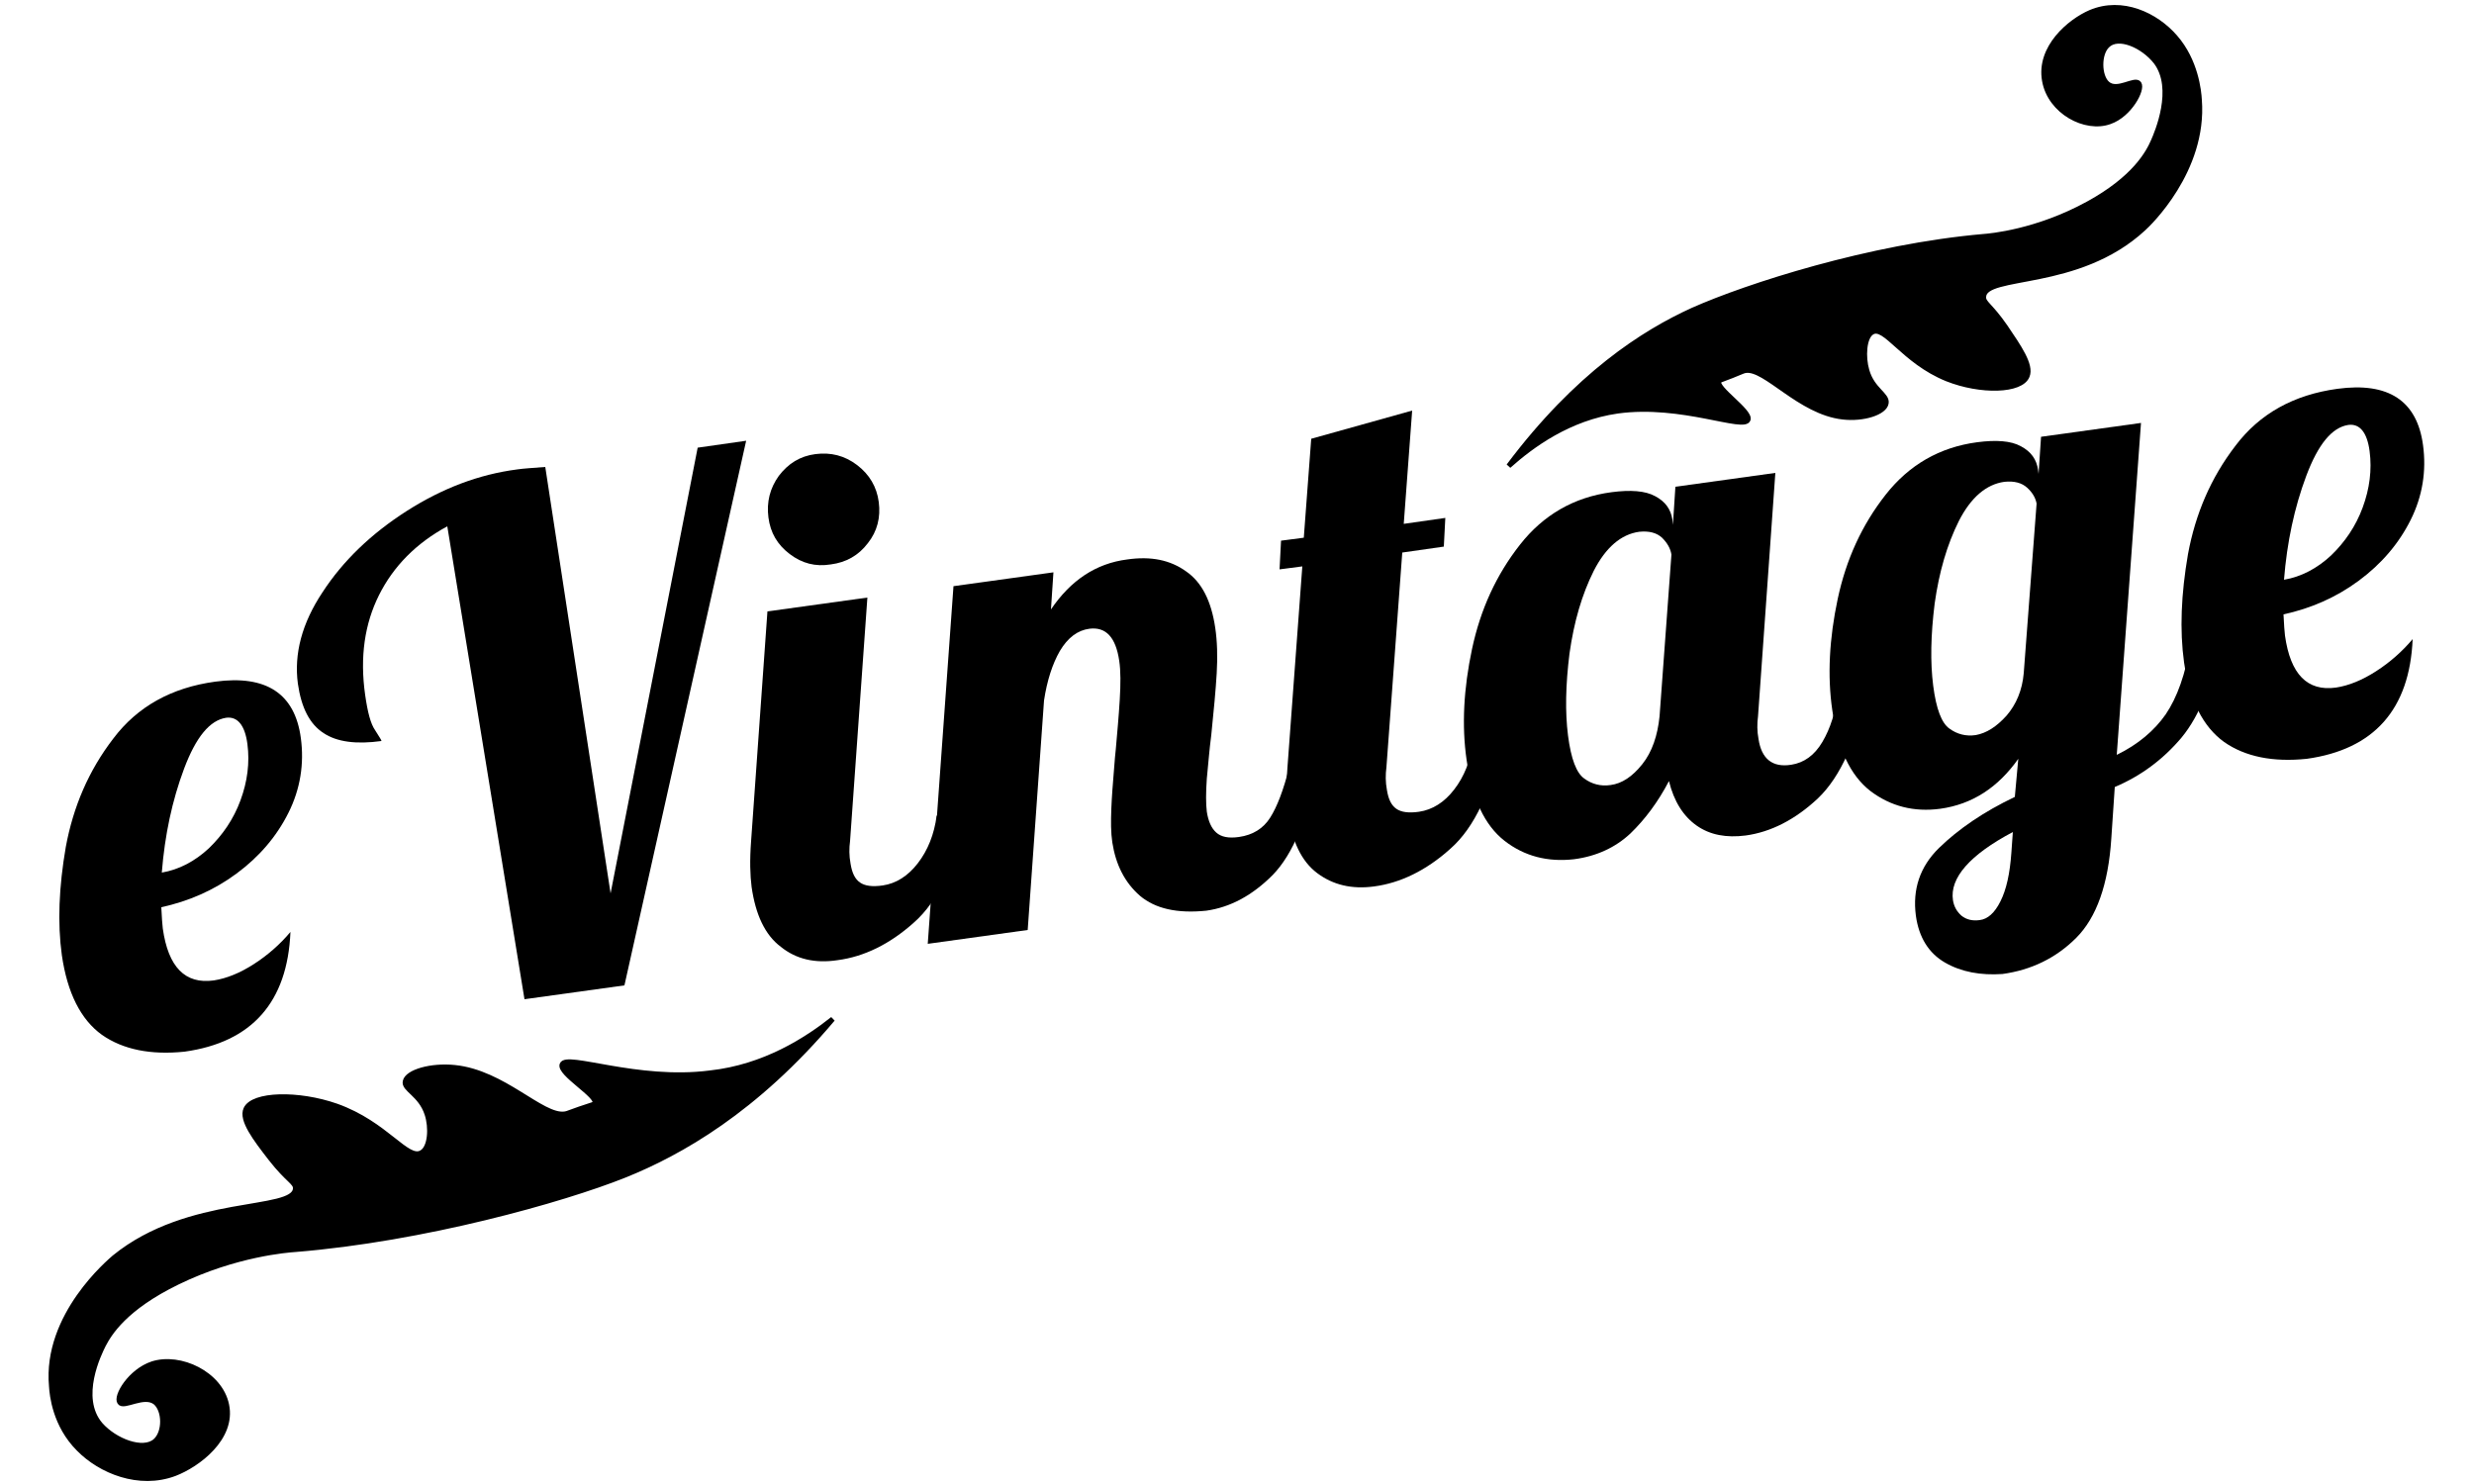
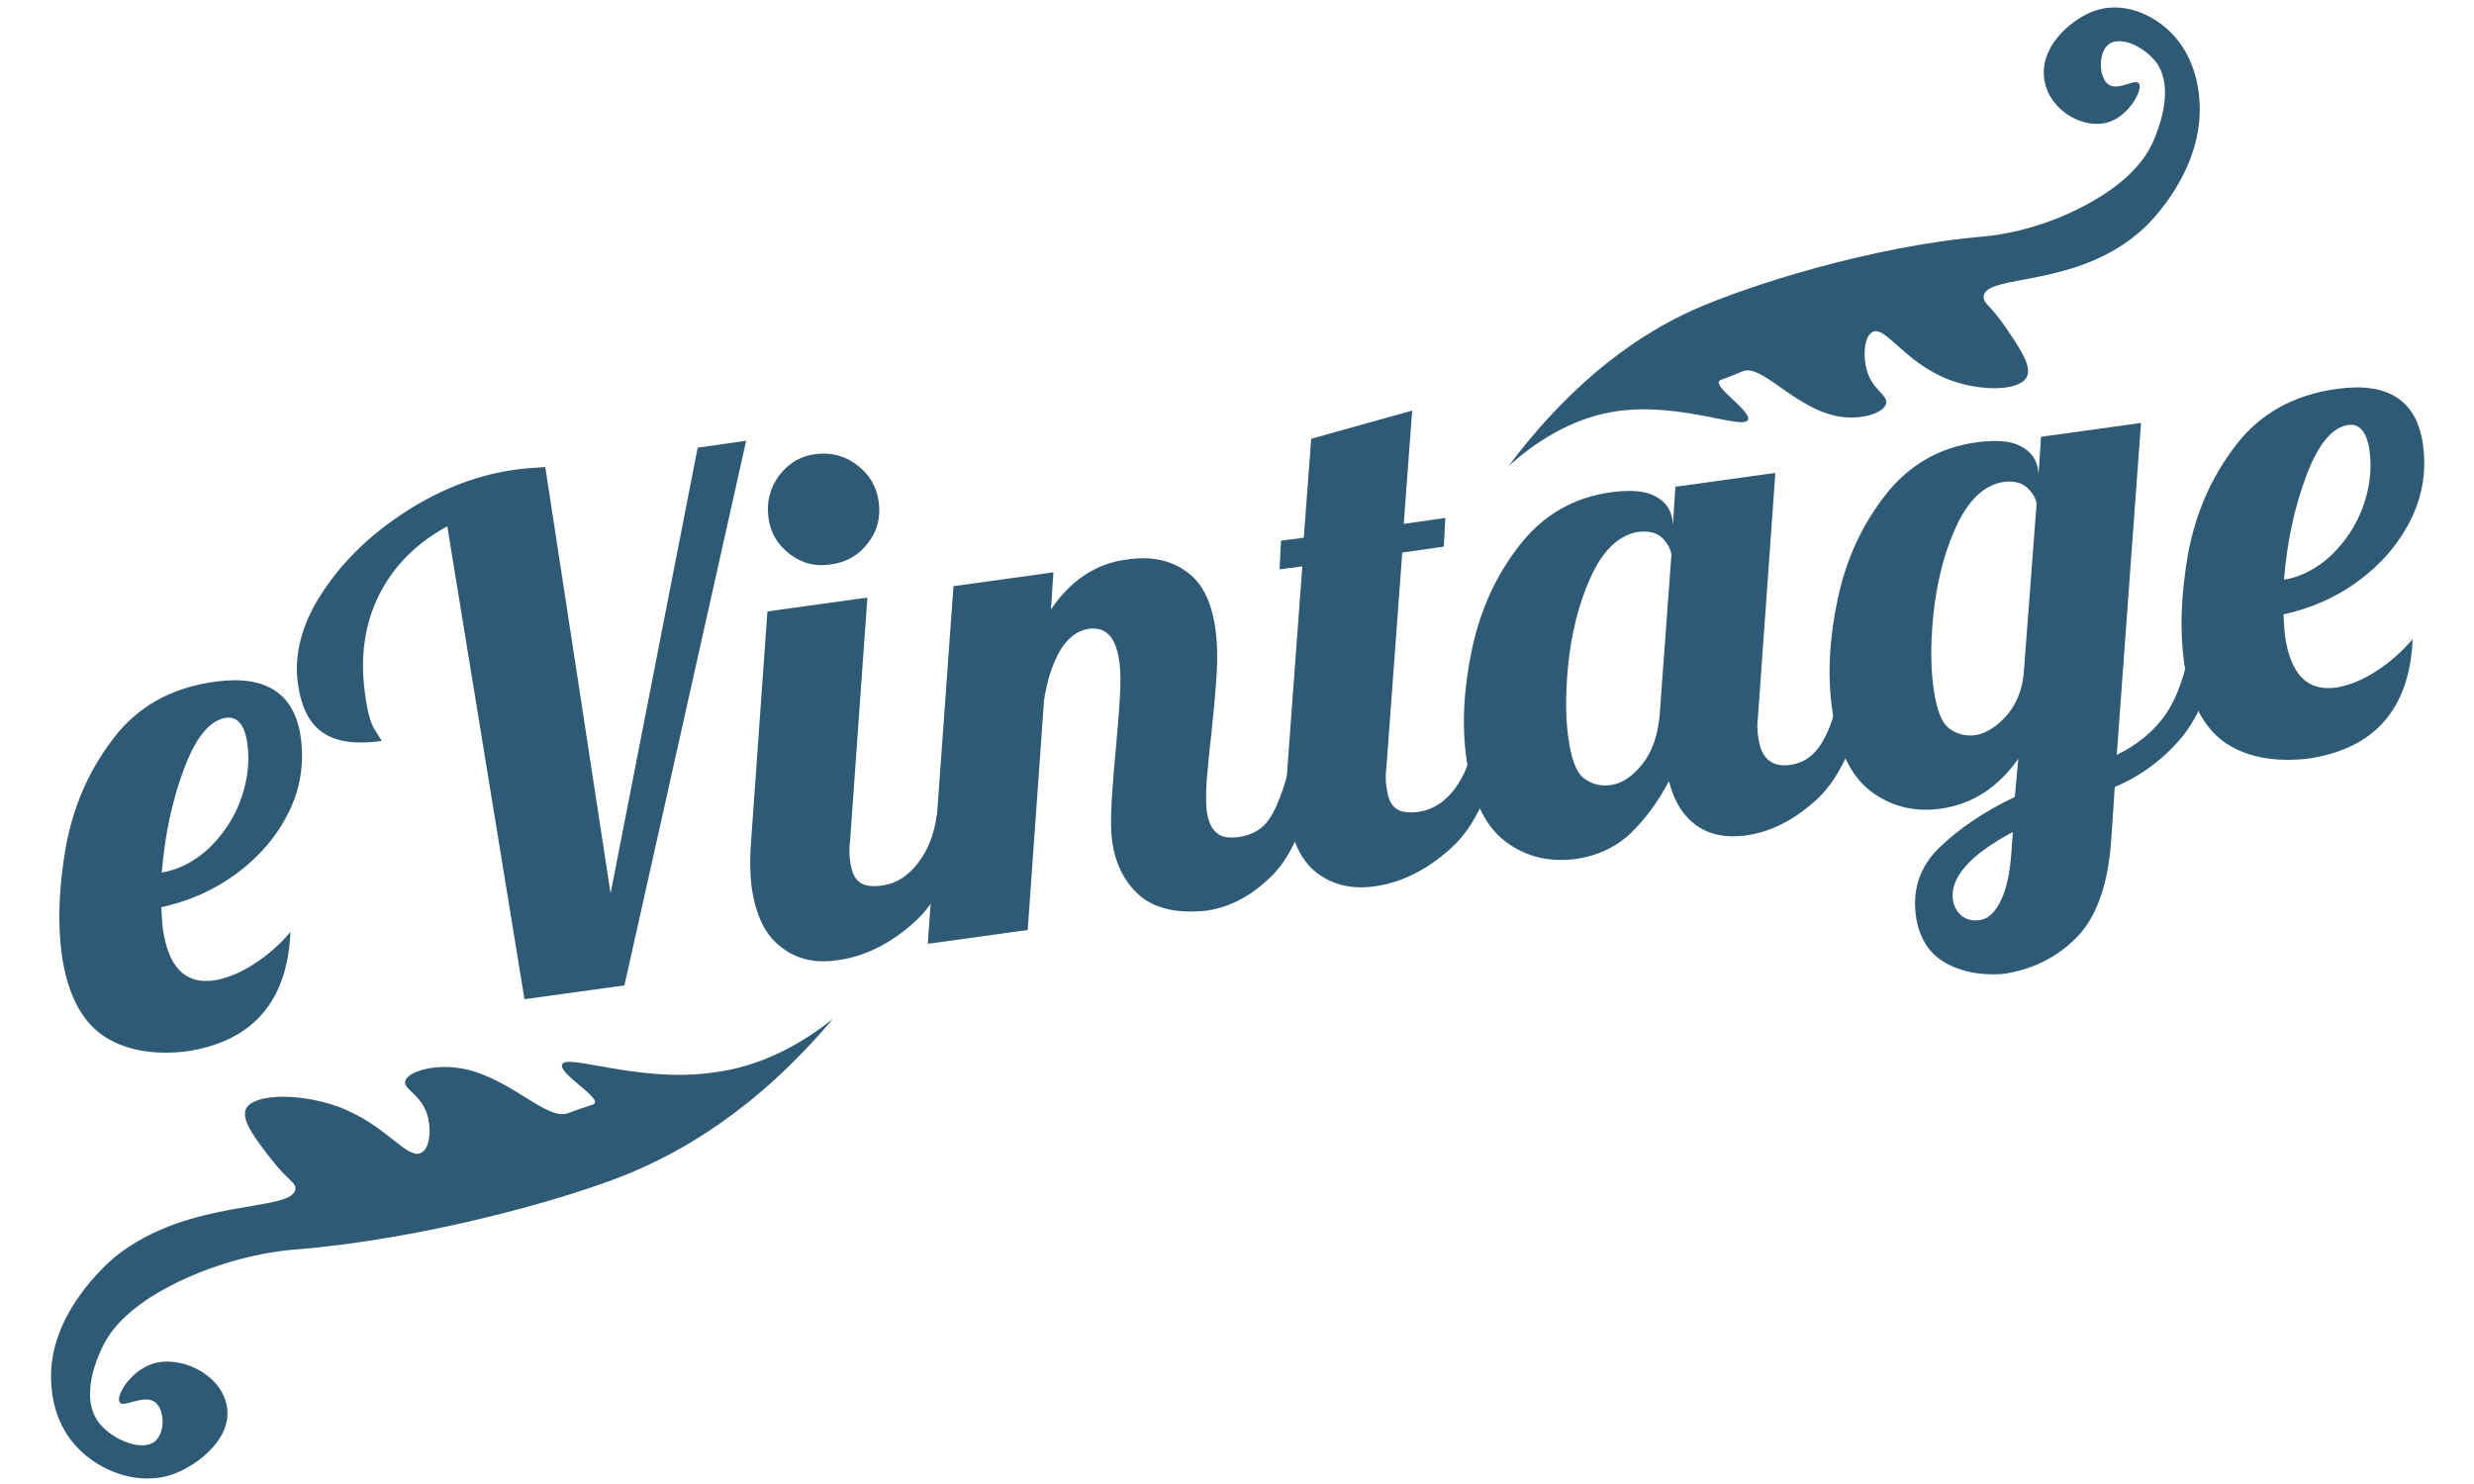
<svg xmlns="http://www.w3.org/2000/svg" version="1.1" id="Layer_1" x="0px" y="0px" viewBox="0 0 500 300" style="enable-background:new 0 0 500 300;" xml:space="preserve">
  <style type="text/css">
- 	.st0{stroke:#000000;stroke-miterlimit:10;}
+ 	.st0{fill:#2F5A75;}
</style>
  <g>
-     <path d="M20.6,209.2c-4.3-3.1-7-8.5-8.1-16.1c-0.9-6.5-0.6-13.8,0.8-21.9c1.5-8.1,4.6-15.4,9.6-21.9c4.9-6.5,11.8-10.3,20.6-11.5   c10.3-1.4,16.1,2.4,17.3,11.4c0.7,5.2-0.1,10.3-2.5,15.1c-2.4,4.8-5.9,8.9-10.5,12.3s-9.7,5.6-15.2,6.8c0.1,2.1,0.2,3.5,0.3,4.3   c1.1,7.8,4.5,11.3,10.3,10.5c2.6-0.4,5.3-1.5,8.1-3.3c2.8-1.8,5.3-4,7.4-6.5c-0.6,14.2-7.8,22.3-21.4,24.2   C30.5,213.3,24.9,212.2,20.6,209.2z M42.2,171.5c2.8-2.7,5-5.9,6.4-9.7c1.4-3.8,1.9-7.6,1.4-11.4c-0.5-3.8-2-5.6-4.3-5.3   c-3.3,0.5-6.1,3.9-8.5,10.3c-2.4,6.4-3.9,13.4-4.5,21C36.2,175.8,39.4,174.1,42.2,171.5z" />
-     <path d="M90.4,106.4c-6.3,3.4-10.9,8.1-13.8,13.9c-2.9,5.8-3.9,12.5-2.8,20.2c0.5,3.5,1.1,5.8,2,7.1c0.8,1.3,1.3,2,1.3,2.2   c-5.1,0.7-9,0.2-11.7-1.6c-2.8-1.8-4.5-5.1-5.2-10c-0.8-6,0.8-12.2,5-18.5c4.1-6.3,9.8-11.8,17-16.4c7.2-4.6,14.6-7.4,22.3-8.4   c1.3-0.2,3.2-0.3,5.7-0.5l13.2,86.2L141,90.5l9.8-1.4l-24.6,110.1L106,202L90.4,106.4z" />
-     <path d="M157.8,191.4c-3.2-2.4-5.1-6.5-5.9-12.1c-0.3-2.3-0.4-5.4-0.1-9.3l3.3-46.4l20.2-2.8l-3.5,49.2c-0.2,1.5-0.2,3,0.1,4.6   c0.3,1.9,0.9,3.1,1.9,3.8c1,0.7,2.5,0.9,4.6,0.6c2.7-0.4,5.1-1.9,7.1-4.5s3.3-5.8,3.8-9.6l5.9-0.8c-2.1,10.6-5.6,18.1-10.5,22.4   c-4.9,4.4-10.1,6.9-15.4,7.6C164.7,194.8,160.9,193.9,157.8,191.4z M159.6,112c-2.5-1.9-3.9-4.3-4.3-7.4c-0.4-3.1,0.3-5.9,2.1-8.4   c1.9-2.5,4.3-4,7.4-4.4c3.1-0.4,5.9,0.3,8.4,2.2s4,4.4,4.4,7.5s-0.3,5.9-2.2,8.3c-1.9,2.5-4.4,3.9-7.5,4.3   C164.8,114.6,162.1,113.9,159.6,112z" />
-     <path d="M230.4,181.1c-3.1-2.7-4.9-6.3-5.6-10.8c-0.3-2-0.3-4.2-0.2-6.8c0.1-2.5,0.3-5,0.5-7.4s0.3-4,0.4-4.6   c0.3-3.4,0.6-6.7,0.8-10s0.2-5.9-0.1-7.9c-0.7-4.8-2.7-6.9-6-6.5c-2.4,0.3-4.4,1.8-6,4.5c-1.5,2.6-2.6,6-3.2,10l-3.3,46.4   l-20.2,2.8l5.2-72.3l20.2-2.8l-0.5,7.5c4-5.9,9.1-9.3,15.4-10.1c4.8-0.7,8.7,0.1,11.9,2.4c3.2,2.2,5.1,6,5.9,11.4   c0.4,2.7,0.5,5.8,0.3,9.2s-0.6,7.6-1.1,12.5c-0.4,3-0.6,5.9-0.9,8.8c-0.2,2.8-0.2,5.1,0,6.7c0.3,1.9,0.9,3.3,1.9,4.2   c1,0.9,2.5,1.2,4.6,0.9c2.8-0.4,4.9-1.7,6.3-3.9c1.4-2.2,2.7-5.6,3.8-10l5.9-0.8c-2,10.8-5.1,18.2-9.2,22.4   c-4.1,4.1-8.5,6.5-13.4,7.2C237.9,184.7,233.5,183.7,230.4,181.1z" />
-     <path d="M266.2,176.5c-3.2-2.4-5.1-6.5-5.9-12.1c-0.3-2.3-0.4-5.4-0.1-9.3l3-40.6l-4.6,0.6l0.3-5.8l4.6-0.6l1.5-20l20.4-5.7   l-1.7,22.9l8.4-1.2l-0.3,5.8l-8.4,1.2l-3.2,43.4c-0.2,1.5-0.2,3,0.1,4.6c0.3,1.9,0.9,3.1,1.9,3.8c1,0.7,2.5,0.9,4.6,0.6   c2.7-0.4,5.1-1.9,7.1-4.5s3.3-5.8,3.8-9.6l5.9-0.8c-2.1,10.6-5.6,18.1-10.5,22.4c-4.9,4.4-10.1,6.9-15.4,7.6   C273.2,179.8,269.4,178.9,266.2,176.5z" />
-     <path d="M304.1,170c-4.1-3.2-6.6-8.6-7.7-16.4c-1-6.9-0.6-14.4,1.1-22.4s4.9-15,9.7-21.1c4.7-6,10.9-9.6,18.5-10.6   c3.8-0.5,6.8-0.3,8.8,0.8c2.1,1.1,3.2,2.7,3.5,4.8l0.1,1l0.5-7.7l20.2-2.8l-3.5,49.2c-0.2,1.5-0.2,3,0.1,4.6c0.6,4,2.8,5.8,6.6,5.2   c2.6-0.4,4.7-1.9,6.3-4.6c1.6-2.7,2.7-6.1,3.2-10.2l5.9-0.8c-2.1,10.6-5.4,18-10,22.4c-4.6,4.3-9.5,6.8-14.6,7.5   c-3.9,0.5-7.2-0.1-9.9-2c-2.7-1.9-4.6-4.9-5.6-9c-2.2,4.2-4.8,7.7-7.8,10.6c-3,2.8-6.8,4.6-11.4,5.2   C312.8,174.3,308.1,173.1,304.1,170z M331.9,154.5c2-2.5,3.1-5.8,3.5-9.7l2.4-32.7c-0.2-1.2-0.8-2.3-1.9-3.4   c-1.1-1-2.6-1.4-4.6-1.2c-3.7,0.5-6.8,3.2-9.2,7.9c-2.4,4.8-4,10.3-4.9,16.7c-0.8,6.4-0.9,11.9-0.3,16.6s1.7,7.6,3.3,8.7   c1.5,1.1,3.3,1.6,5.3,1.3C327.8,158.4,329.9,157,331.9,154.5z" />
-     <path d="M393.1,194.6c-3.3-1.9-5.3-5.1-5.9-9.5c-0.7-5.3,0.8-9.9,4.7-13.7c3.9-3.8,9-7.3,15.3-10.3l0.7-7.7   c-4.1,5.8-9.3,9.2-15.8,10.1c-5.3,0.7-10-0.5-14.1-3.6c-4.1-3.2-6.6-8.6-7.7-16.4c-1-6.9-0.6-14.4,1.1-22.4s4.9-15,9.7-21.1   c4.7-6,10.9-9.6,18.5-10.6c3.8-0.5,6.8-0.3,8.8,0.8c2.1,1.1,3.2,2.7,3.5,4.8l0.1,0.8l0.5-7.5l20.2-2.8l-4.9,67.1   c4.3-2.1,7.6-4.9,9.9-8.2c2.3-3.4,4-8.1,5-14.3l5.9-0.8c-1.4,8.7-4,15.3-7.7,19.8c-3.8,4.5-8.3,7.8-13.5,10l-0.7,10.4   c-0.6,9.3-3,16-7.1,20.1s-9.1,6.5-14.9,7.3C400.3,197.2,396.4,196.5,393.1,194.6z M405.5,144.7c2-2.3,3.2-5.2,3.5-8.6l2.6-34.3   c-0.2-1.1-0.8-2.2-1.9-3.2s-2.6-1.4-4.6-1.2c-3.7,0.5-6.8,3.2-9.2,7.9c-2.4,4.8-4,10.3-4.9,16.7c-0.8,6.4-0.9,11.9-0.3,16.6   c0.6,4.7,1.7,7.6,3.3,8.7c1.5,1.1,3.3,1.6,5.3,1.3C401.5,148.2,403.5,146.9,405.5,144.7z M404.3,182.2c1.2-2.4,1.9-5.6,2.2-9.8   l0.3-4.2c-8.7,4.6-12.8,9.3-12.1,13.8c0.2,1.2,0.7,2.2,1.7,3.1c1,0.8,2.2,1.1,3.7,0.9C401.7,185.8,403.1,184.6,404.3,182.2z" />
-     <path d="M449.5,150c-4.3-3.1-7-8.5-8.1-16.1c-0.9-6.5-0.6-13.8,0.8-21.9c1.5-8.1,4.6-15.4,9.6-21.9c4.9-6.5,11.8-10.3,20.6-11.5   c10.3-1.4,16.1,2.4,17.3,11.4c0.7,5.2-0.1,10.3-2.5,15.1s-5.9,8.9-10.5,12.3c-4.6,3.4-9.7,5.6-15.2,6.8c0.1,2.1,0.2,3.5,0.3,4.3   c1.1,7.8,4.5,11.3,10.3,10.5c2.6-0.4,5.3-1.5,8.1-3.3c2.8-1.8,5.3-4,7.4-6.5c-0.6,14.2-7.8,22.3-21.4,24.2   C459.4,154.1,453.8,153,449.5,150z M471.1,112.3c2.8-2.7,5-5.9,6.4-9.7s1.9-7.6,1.4-11.4c-0.5-3.8-2-5.6-4.3-5.3   c-3.3,0.5-6.1,3.9-8.5,10.3c-2.4,6.4-3.9,13.4-4.5,21C465.1,116.6,468.3,114.9,471.1,112.3z" />
+     <path class="st0" d="M20.6,209.2c-4.3-3.1-7-8.5-8.1-16.1c-0.9-6.5-0.6-13.8,0.8-21.9c1.5-8.1,4.6-15.4,9.6-21.9   c4.9-6.5,11.8-10.3,20.6-11.5c10.3-1.4,16.1,2.4,17.3,11.4c0.7,5.2-0.1,10.3-2.5,15.1s-5.9,8.9-10.5,12.3s-9.7,5.6-15.2,6.8   c0.1,2.1,0.2,3.5,0.3,4.3c1.1,7.8,4.5,11.3,10.3,10.5c2.6-0.4,5.3-1.5,8.1-3.3s5.3-4,7.4-6.5c-0.6,14.2-7.8,22.3-21.4,24.2   C30.5,213.3,24.9,212.2,20.6,209.2z M42.2,171.5c2.8-2.7,5-5.9,6.4-9.7s1.9-7.6,1.4-11.4c-0.5-3.8-2-5.6-4.3-5.3   c-3.3,0.5-6.1,3.9-8.5,10.3c-2.4,6.4-3.9,13.4-4.5,21C36.2,175.8,39.4,174.1,42.2,171.5z" />
+     <path class="st0" d="M90.4,106.4c-6.3,3.4-10.9,8.1-13.8,13.9s-3.9,12.5-2.8,20.2c0.5,3.5,1.1,5.8,2,7.1c0.8,1.3,1.3,2,1.3,2.2   c-5.1,0.7-9,0.2-11.7-1.6c-2.8-1.8-4.5-5.1-5.2-10c-0.8-6,0.8-12.2,5-18.5c4.1-6.3,9.8-11.8,17-16.4s14.6-7.4,22.3-8.4   c1.3-0.2,3.2-0.3,5.7-0.5l13.2,86.2L141,90.5l9.8-1.4l-24.6,110.1L106,202L90.4,106.4z" />
+     <path class="st0" d="M157.8,191.4c-3.2-2.4-5.1-6.5-5.9-12.1c-0.3-2.3-0.4-5.4-0.1-9.3l3.3-46.4l20.2-2.8l-3.5,49.2   c-0.2,1.5-0.2,3,0.1,4.6c0.3,1.9,0.9,3.1,1.9,3.8s2.5,0.9,4.6,0.6c2.7-0.4,5.1-1.9,7.1-4.5s3.3-5.8,3.8-9.6l5.9-0.8   c-2.1,10.6-5.6,18.1-10.5,22.4c-4.9,4.4-10.1,6.9-15.4,7.6C164.7,194.8,160.9,193.9,157.8,191.4z M159.6,112   c-2.5-1.9-3.9-4.3-4.3-7.4c-0.4-3.1,0.3-5.9,2.1-8.4c1.9-2.5,4.3-4,7.4-4.4c3.1-0.4,5.9,0.3,8.4,2.2s4,4.4,4.4,7.5   s-0.3,5.9-2.2,8.3c-1.9,2.5-4.4,3.9-7.5,4.3C164.8,114.6,162.1,113.9,159.6,112z" />
+     <path class="st0" d="M230.4,181.1c-3.1-2.7-4.9-6.3-5.6-10.8c-0.3-2-0.3-4.2-0.2-6.8c0.1-2.5,0.3-5,0.5-7.4s0.3-4,0.4-4.6   c0.3-3.4,0.6-6.7,0.8-10s0.2-5.9-0.1-7.9c-0.7-4.8-2.7-6.9-6-6.5c-2.4,0.3-4.4,1.8-6,4.5c-1.5,2.6-2.6,6-3.2,10l-3.3,46.4   l-20.2,2.8l5.2-72.3l20.2-2.8l-0.5,7.5c4-5.9,9.1-9.3,15.4-10.1c4.8-0.7,8.7,0.1,11.9,2.4c3.2,2.2,5.1,6,5.9,11.4   c0.4,2.7,0.5,5.8,0.3,9.2s-0.6,7.6-1.1,12.5c-0.4,3-0.6,5.9-0.9,8.8c-0.2,2.8-0.2,5.1,0,6.7c0.3,1.9,0.9,3.3,1.9,4.2   s2.5,1.2,4.6,0.9c2.8-0.4,4.9-1.7,6.3-3.9s2.7-5.6,3.8-10l5.9-0.8c-2,10.8-5.1,18.2-9.2,22.4c-4.1,4.1-8.5,6.5-13.4,7.2   C237.9,184.7,233.5,183.7,230.4,181.1z" />
+     <path class="st0" d="M266.2,176.5c-3.2-2.4-5.1-6.5-5.9-12.1c-0.3-2.3-0.4-5.4-0.1-9.3l3-40.6l-4.6,0.6l0.3-5.8l4.6-0.6l1.5-20   l20.4-5.7l-1.7,22.9l8.4-1.2l-0.3,5.8l-8.4,1.2l-3.2,43.4c-0.2,1.5-0.2,3,0.1,4.6c0.3,1.9,0.9,3.1,1.9,3.8s2.5,0.9,4.6,0.6   c2.7-0.4,5.1-1.9,7.1-4.5s3.3-5.8,3.8-9.6l5.9-0.8c-2.1,10.6-5.6,18.1-10.5,22.4c-4.9,4.4-10.1,6.9-15.4,7.6   C273.2,179.8,269.4,178.9,266.2,176.5z" />
+     <path class="st0" d="M304.1,170c-4.1-3.2-6.6-8.6-7.7-16.4c-1-6.9-0.6-14.4,1.1-22.4s4.9-15,9.7-21.1c4.7-6,10.9-9.6,18.5-10.6   c3.8-0.5,6.8-0.3,8.8,0.8c2.1,1.1,3.2,2.7,3.5,4.8l0.1,1l0.5-7.7l20.2-2.8l-3.5,49.2c-0.2,1.5-0.2,3,0.1,4.6c0.6,4,2.8,5.8,6.6,5.2   c2.6-0.4,4.7-1.9,6.3-4.6c1.6-2.7,2.7-6.1,3.2-10.2l5.9-0.8c-2.1,10.6-5.4,18-10,22.4c-4.6,4.3-9.5,6.8-14.6,7.5   c-3.9,0.5-7.2-0.1-9.9-2c-2.7-1.9-4.6-4.9-5.6-9c-2.2,4.2-4.8,7.7-7.8,10.6c-3,2.8-6.8,4.6-11.4,5.2   C312.8,174.3,308.1,173.1,304.1,170z M331.9,154.5c2-2.5,3.1-5.8,3.5-9.7l2.4-32.7c-0.2-1.2-0.8-2.3-1.9-3.4   c-1.1-1-2.6-1.4-4.6-1.2c-3.7,0.5-6.8,3.2-9.2,7.9c-2.4,4.8-4,10.3-4.9,16.7c-0.8,6.4-0.9,11.9-0.3,16.6s1.7,7.6,3.3,8.7   c1.5,1.1,3.3,1.6,5.3,1.3C327.8,158.4,329.9,157,331.9,154.5z" />
+     <path class="st0" d="M393.1,194.6c-3.3-1.9-5.3-5.1-5.9-9.5c-0.7-5.3,0.8-9.9,4.7-13.7c3.9-3.8,9-7.3,15.3-10.3l0.7-7.7   c-4.1,5.8-9.3,9.2-15.8,10.1c-5.3,0.7-10-0.5-14.1-3.6c-4.1-3.2-6.6-8.6-7.7-16.4c-1-6.9-0.6-14.4,1.1-22.4s4.9-15,9.7-21.1   c4.7-6,10.9-9.6,18.5-10.6c3.8-0.5,6.8-0.3,8.8,0.8c2.1,1.1,3.2,2.7,3.5,4.8l0.1,0.8l0.5-7.5l20.2-2.8l-4.9,67.1   c4.3-2.1,7.6-4.9,9.9-8.2c2.3-3.4,4-8.1,5-14.3l5.9-0.8c-1.4,8.7-4,15.3-7.7,19.8c-3.8,4.5-8.3,7.8-13.5,10l-0.7,10.4   c-0.6,9.3-3,16-7.1,20.1s-9.1,6.5-14.9,7.3C400.3,197.2,396.4,196.5,393.1,194.6z M405.5,144.7c2-2.3,3.2-5.2,3.5-8.6l2.6-34.3   c-0.2-1.1-0.8-2.2-1.9-3.2s-2.6-1.4-4.6-1.2c-3.7,0.5-6.8,3.2-9.2,7.9c-2.4,4.8-4,10.3-4.9,16.7c-0.8,6.4-0.9,11.9-0.3,16.6   c0.6,4.7,1.7,7.6,3.3,8.7c1.5,1.1,3.3,1.6,5.3,1.3C401.5,148.2,403.5,146.9,405.5,144.7z M404.3,182.2c1.2-2.4,1.9-5.6,2.2-9.8   l0.3-4.2c-8.7,4.6-12.8,9.3-12.1,13.8c0.2,1.2,0.7,2.2,1.7,3.1c1,0.8,2.2,1.1,3.7,0.9C401.7,185.8,403.1,184.6,404.3,182.2z" />
+     <path class="st0" d="M449.5,150c-4.3-3.1-7-8.5-8.1-16.1c-0.9-6.5-0.6-13.8,0.8-21.9c1.5-8.1,4.6-15.4,9.6-21.9   c4.9-6.5,11.8-10.3,20.6-11.5c10.3-1.4,16.1,2.4,17.3,11.4c0.7,5.2-0.1,10.3-2.5,15.1s-5.9,8.9-10.5,12.3s-9.7,5.6-15.2,6.8   c0.1,2.1,0.2,3.5,0.3,4.3c1.1,7.8,4.5,11.3,10.3,10.5c2.6-0.4,5.3-1.5,8.1-3.3c2.8-1.8,5.3-4,7.4-6.5c-0.6,14.2-7.8,22.3-21.4,24.2   C459.4,154.1,453.8,153,449.5,150z M471.1,112.3c2.8-2.7,5-5.9,6.4-9.7s1.9-7.6,1.4-11.4s-2-5.6-4.3-5.3c-3.3,0.5-6.1,3.9-8.5,10.3   s-3.9,13.4-4.5,21C465.1,116.6,468.3,114.9,471.1,112.3z" />
  </g>
  <path class="st0" d="M168.3,206c-15.6,18.5-30.9,27.1-42.1,31.6c-12.5,5-40.6,12.9-66.5,15c-1.5,0.1-12.1,0.9-23.8,6.6  c-10.7,5.2-13.8,10.4-15,12.7c-0.8,1.6-5.3,10.6-0.6,16.1c2.9,3.3,8.6,5.5,11.1,3.3c2-1.8,1.9-6.2,0-7.8c-2.3-1.8-6.4,1.2-7.2,0  c-0.9-1.2,2.1-6.3,6.6-7.8c5.6-1.8,13.7,2,15,8.3c1.4,6.7-5.8,12.1-10.5,13.9c-7.2,2.7-15-0.5-19.4-5c-4.8-4.8-5.4-10.9-5.5-12.7  c-1.3-14.3,11.8-25.2,12.7-26c15.1-12.3,36.3-9,36.6-13.9c0.1-1.3-1.5-1.6-5-6.1c-3.1-4-6-7.8-5-10c1.4-3.1,10.6-3.3,18.3-0.6  c10.1,3.6,14.3,11.1,17.2,9.4c1.8-1,2-5.1,1.1-7.8c-1.3-4-4.8-5-4.4-6.6c0.4-1.9,5.2-3.3,10-2.8c9.9,1,17.6,10,22.2,9.4  c0.8-0.1,1.3-0.5,5.7-1.9c0.2-0.1,0.3-0.1,0.4-0.3c0.8-1.4-7.3-6-6.6-7.8c0.8-2.3,15.2,3.6,29.9,1.7  C154.5,215.7,163,210.2,168.3,206z" />
  <path class="st0" d="M304.9,94.2c13.8-18.4,27.3-27,37.2-31.5c11-4.9,35.8-12.9,58.8-14.9c1.3-0.1,10.7-0.9,21.1-6.6  c9.5-5.2,12.2-10.4,13.2-12.7c0.7-1.6,4.6-10.6,0.5-16c-2.6-3.3-7.6-5.5-9.8-3.3c-1.8,1.7-1.7,6.2,0,7.7c2,1.8,5.6-1.2,6.4,0  s-1.9,6.3-5.9,7.7c-4.9,1.8-12.1-2-13.2-8.3c-1.2-6.7,5.1-12,9.3-13.8c6.4-2.7,13.2,0.5,17.1,5c4.2,4.8,4.8,10.9,4.9,12.7  c1.1,14.3-10.4,25.2-11.3,26c-13.3,12.3-32.1,9-32.3,13.8c-0.1,1.3,1.3,1.6,4.4,6.1c2.7,4,5.3,7.7,4.4,9.9  c-1.2,3.1-9.4,3.3-16.2,0.6c-8.9-3.6-12.6-11.1-15.2-9.4c-1.6,1-1.8,5-1,7.7c1.1,3.9,4.2,4.9,3.9,6.6c-0.3,1.9-4.6,3.3-8.8,2.8  c-8.7-1-15.6-10-19.6-9.4c-0.7,0.1-1.2,0.5-5,1.9c-0.1,0.1-0.3,0.1-0.4,0.3c-0.7,1.4,6.4,6,5.9,7.7c-0.7,2.3-13.4-3.5-26.4-1.7  C317.1,84.5,309.6,90,304.9,94.2z" />
</svg>
